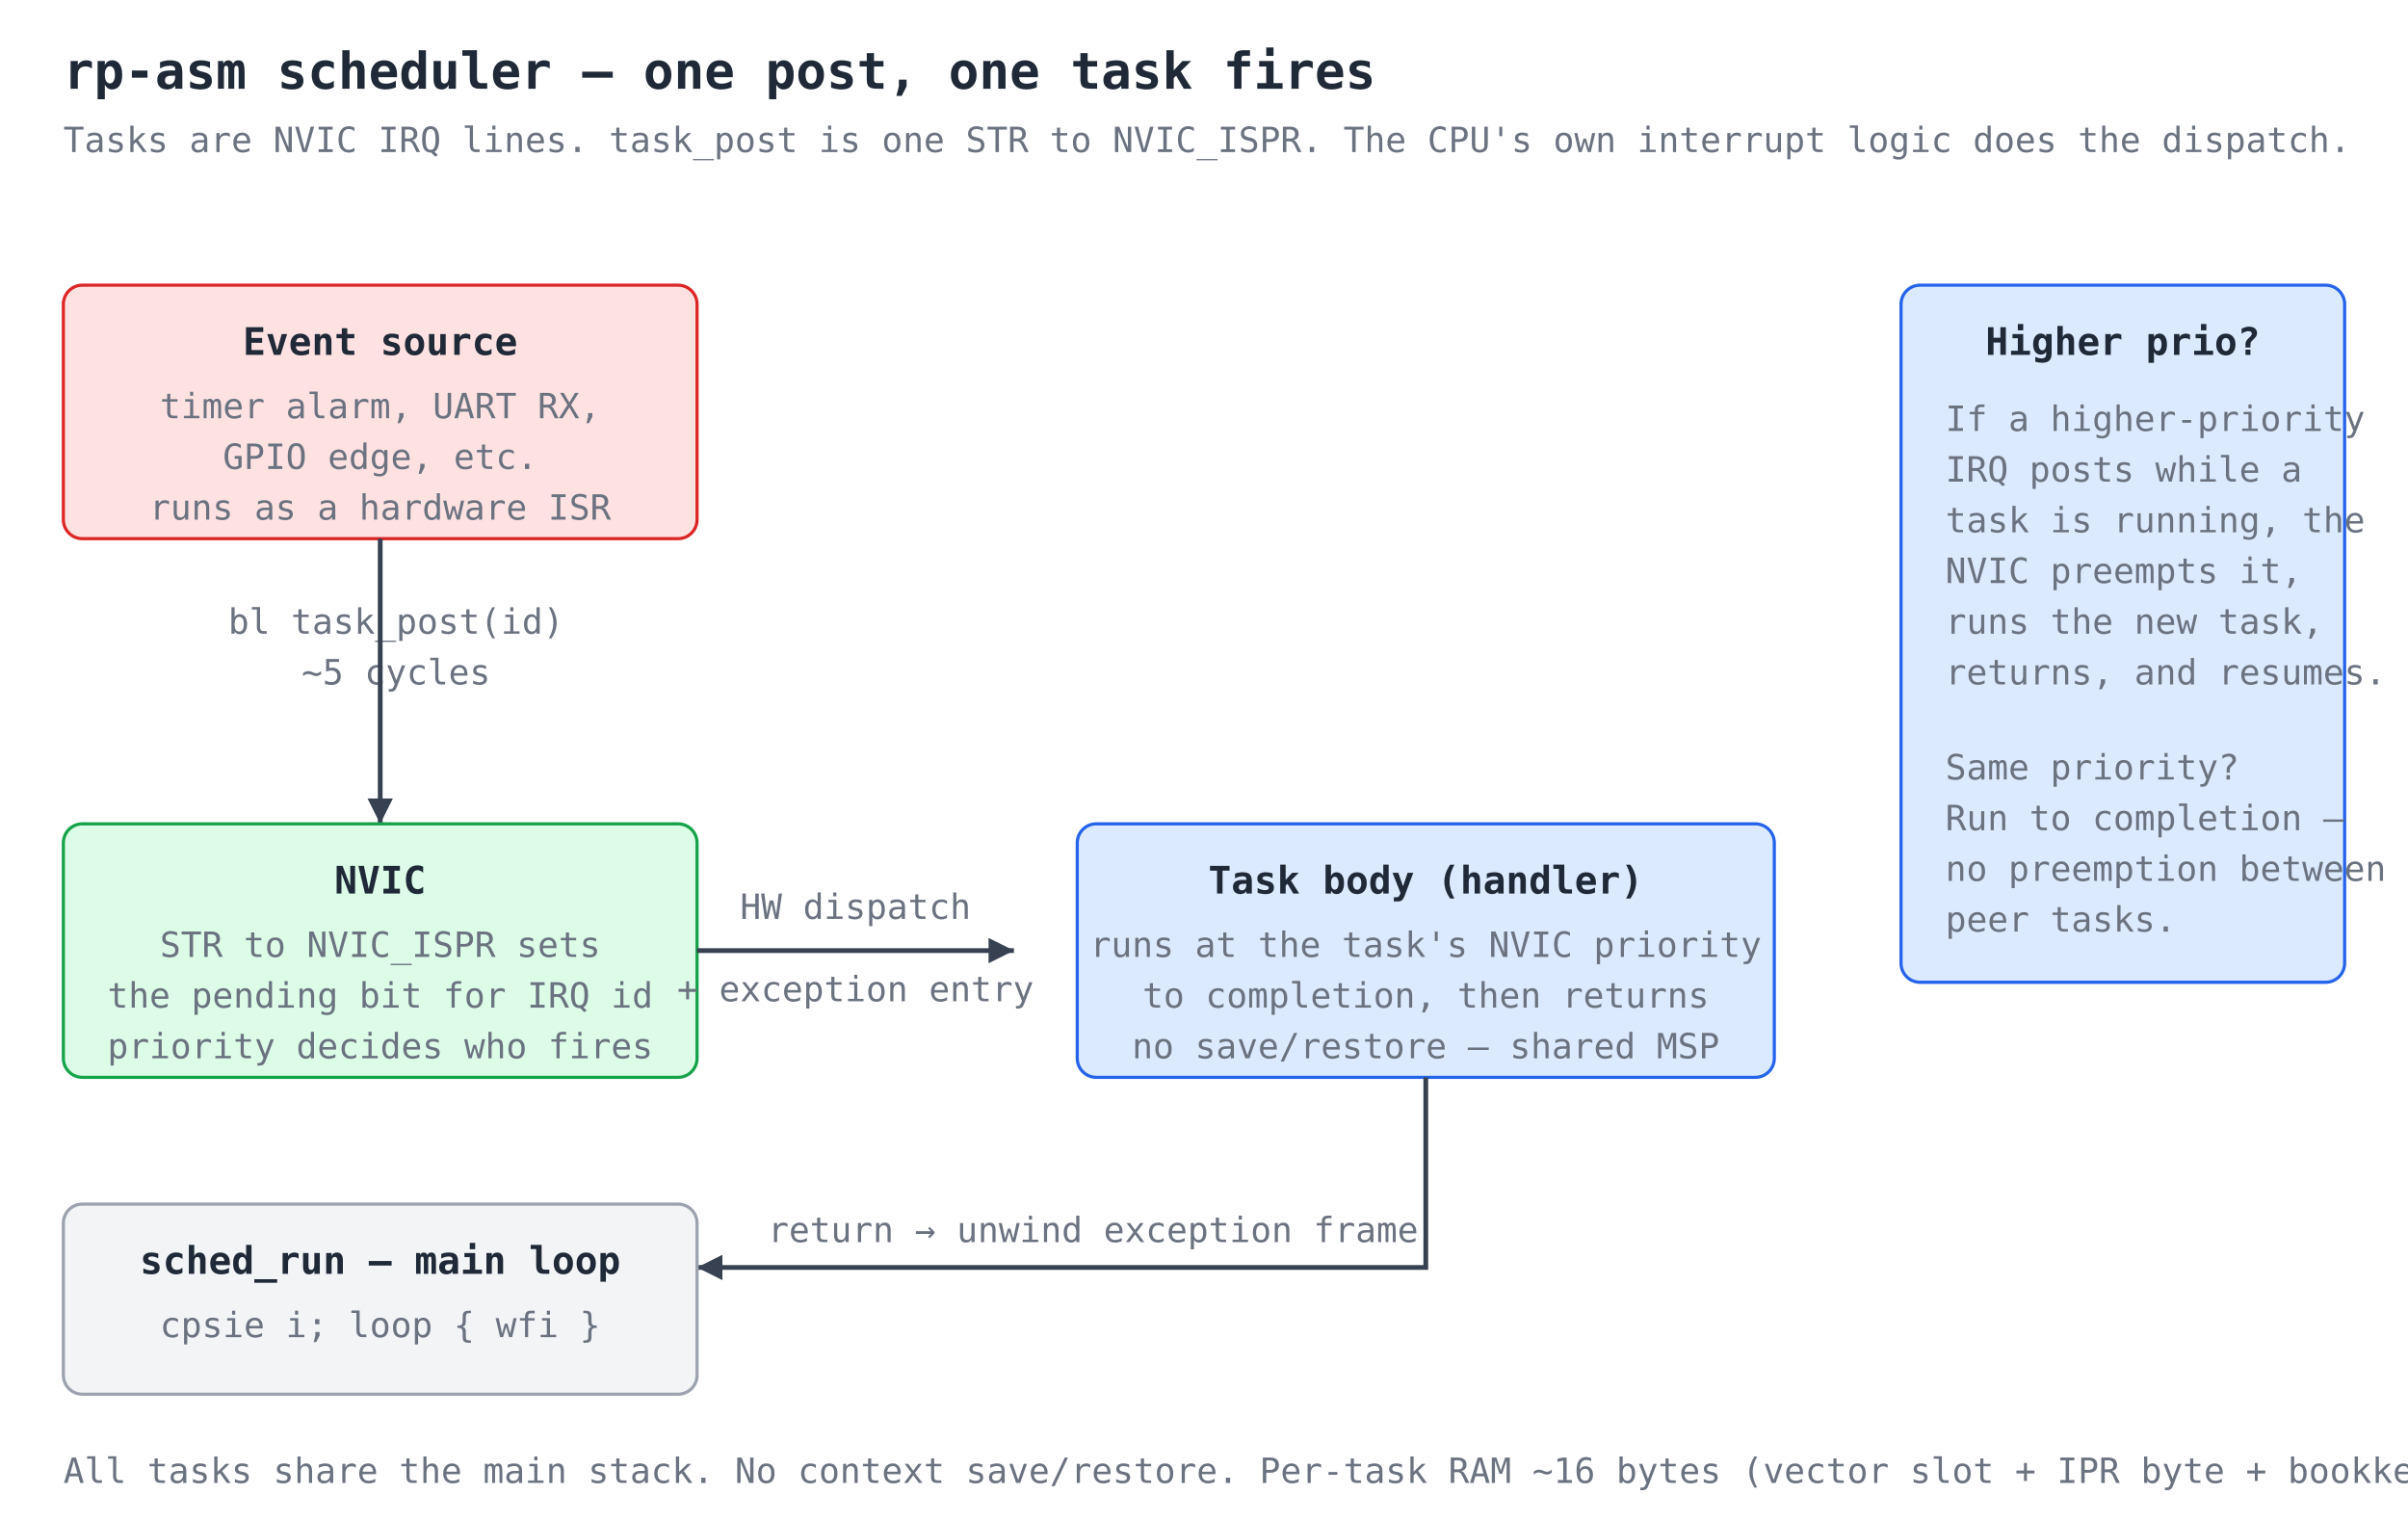
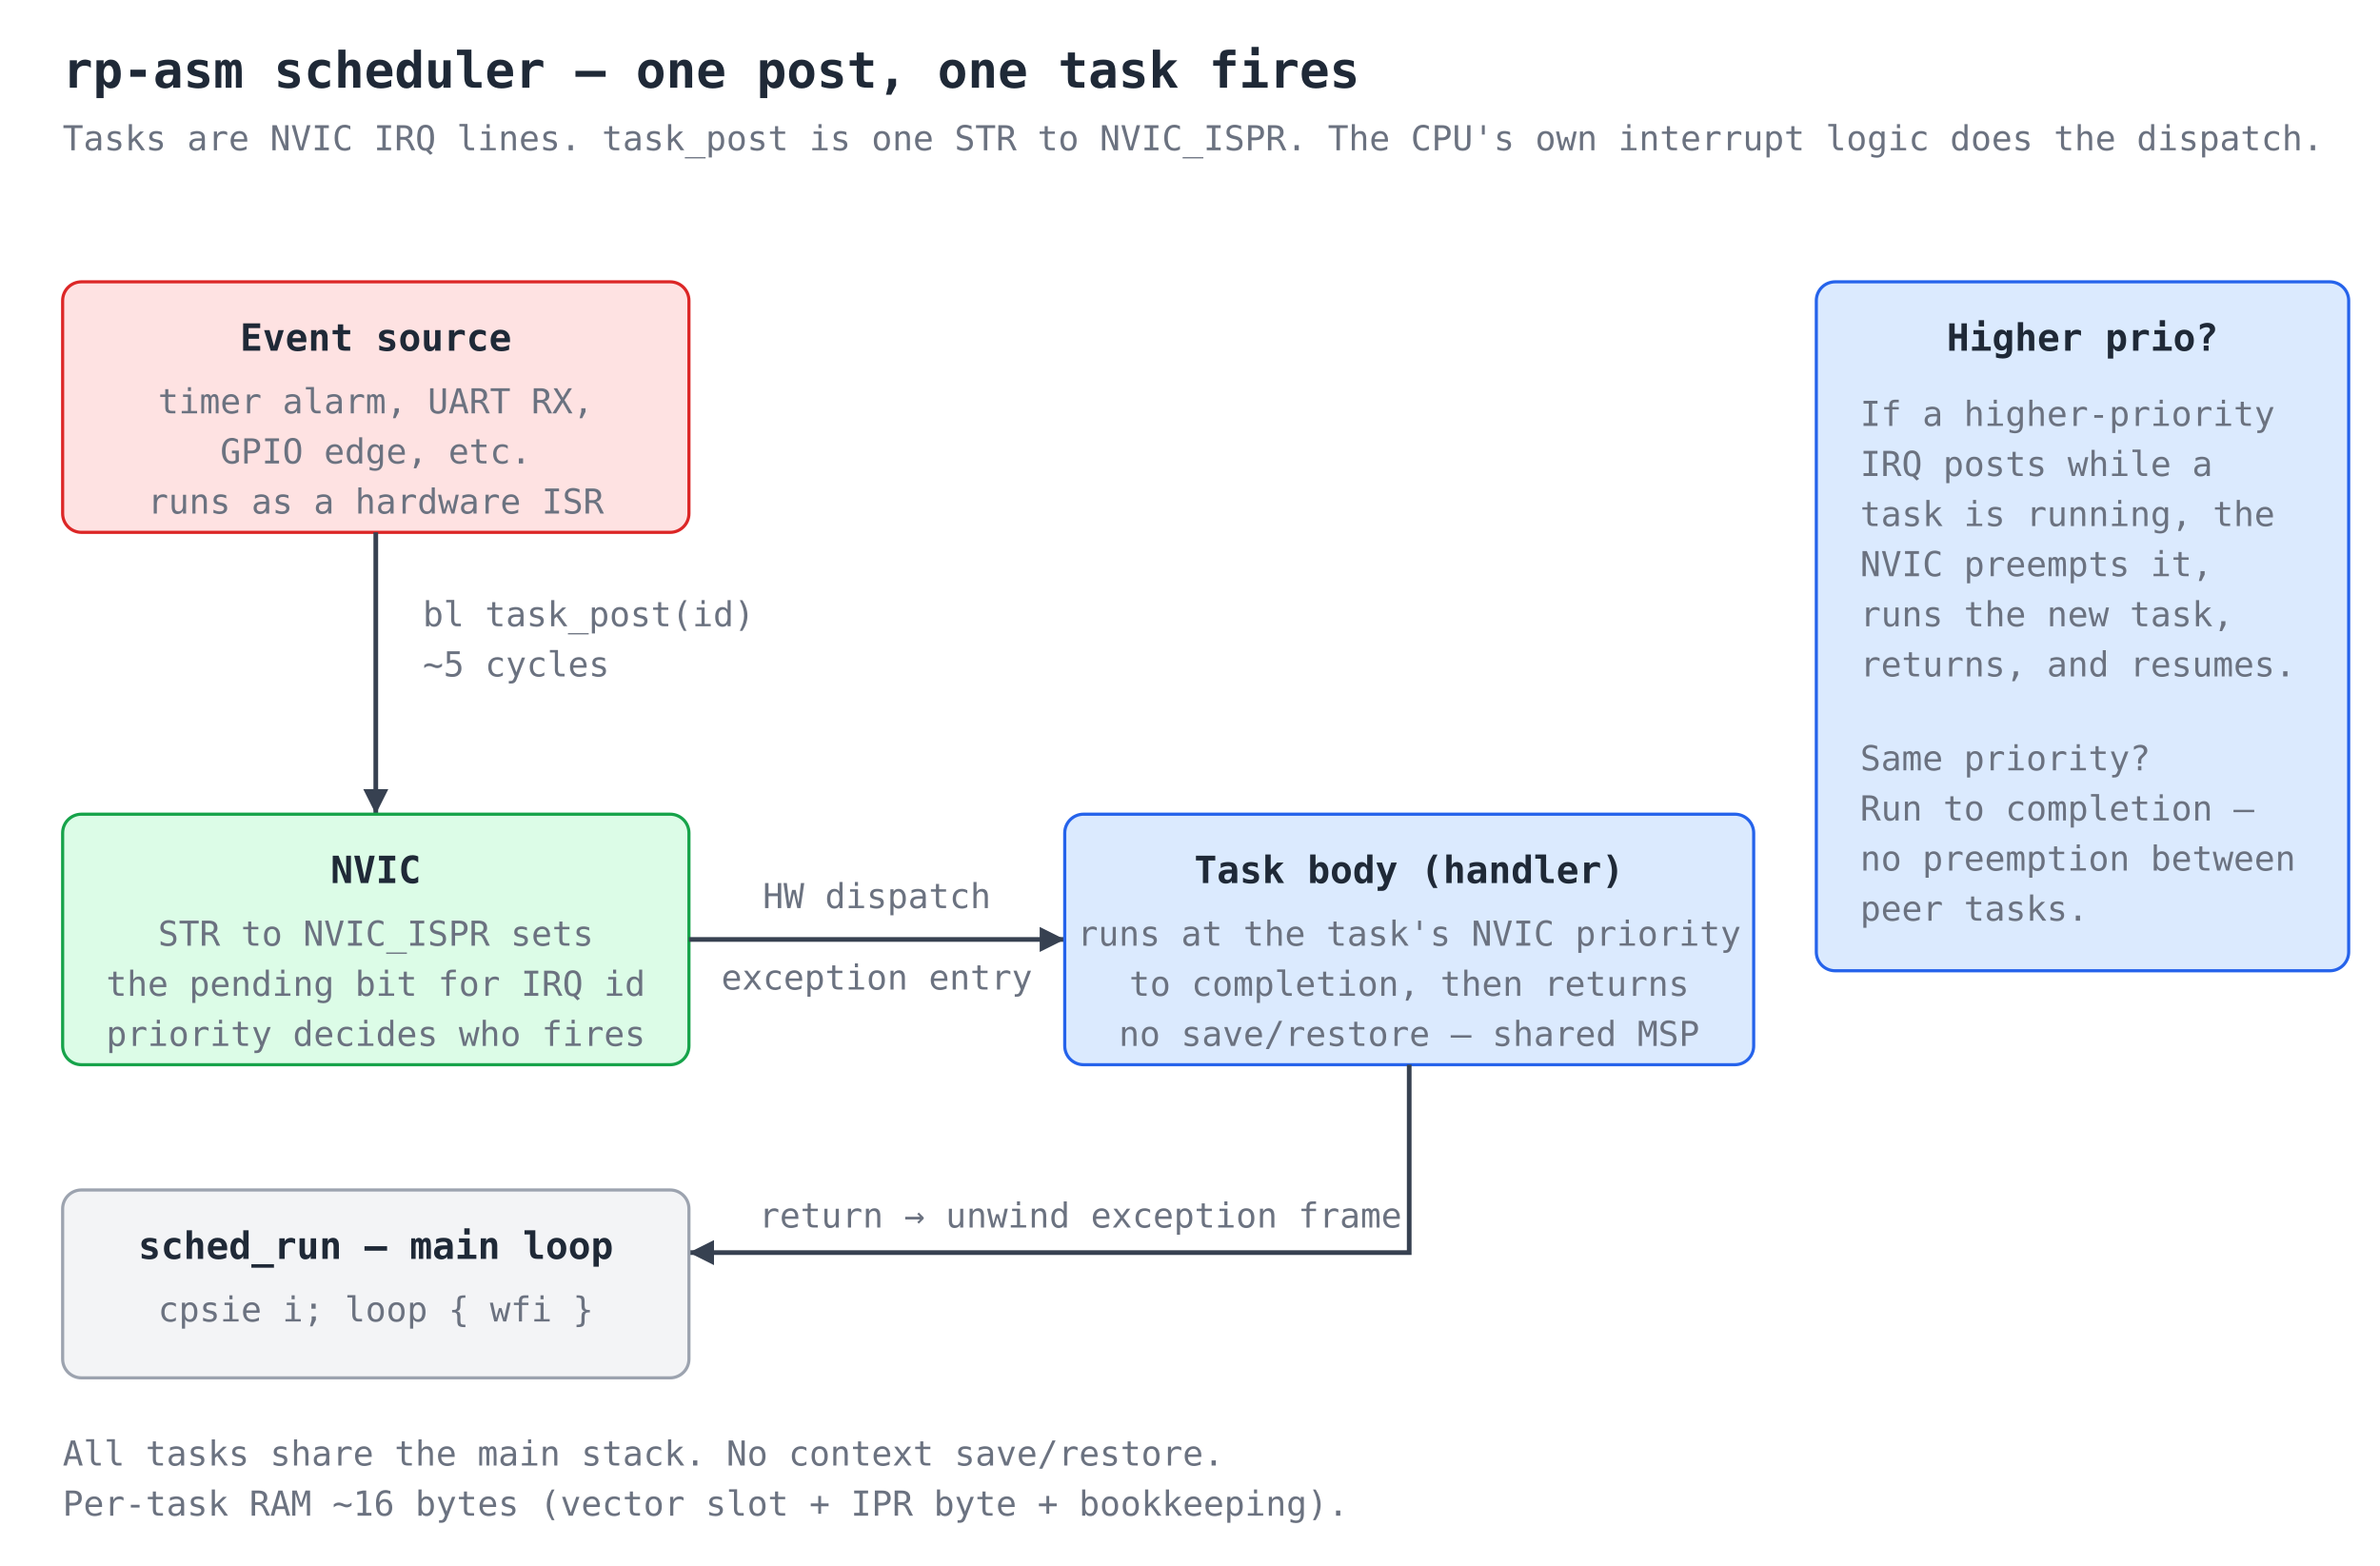
- <svg xmlns="http://www.w3.org/2000/svg" viewBox="0 0 760 480" font-family="ui-monospace, Menlo, Monaco, monospace" font-size="12">
+ <svg xmlns="http://www.w3.org/2000/svg" viewBox="0 0 760 500" font-family="ui-monospace, Menlo, Monaco, monospace" font-size="12">
  <style>
    text { fill: #1f2937; }
    .title { font-size: 16px; font-weight: bold; }
    .note  { font-size: 11px; fill: #6b7280; }
    .label { font-weight: bold; }
    .isr   { fill: #fee2e2; stroke: #dc2626; }
    .task  { fill: #dbeafe; stroke: #2563eb; }
    .nvic  { fill: #dcfce7; stroke: #16a34a; }
    .idle  { fill: #f3f4f6; stroke: #9ca3af; }
    .arrow { stroke: #374151; stroke-width: 1.5; fill: none; }
    @media (prefers-color-scheme: dark) {
      text { fill: #e5e7eb; }
      .note { fill: #9ca3af; }
      .isr  { fill: #7f1d1d; }
      .task { fill: #1e3a8a; }
      .nvic { fill: #14532d; }
      .idle { fill: #1f2937; }
    }
  </style>
  <text x="20" y="28" class="title">rp-asm scheduler — one post, one task fires</text>
  <text x="20" y="48" class="note">Tasks are NVIC IRQ lines. task_post is one STR to NVIC_ISPR. The CPU's own interrupt logic does the dispatch.</text>
  <g transform="translate(20,90)">
    <rect x="0" y="0" width="200" height="80" class="isr" rx="6" />
    <text x="100" y="22" text-anchor="middle" class="label">Event source</text>
    <text x="100" y="42" text-anchor="middle" class="note">timer alarm, UART RX,</text>
    <text x="100" y="58" text-anchor="middle" class="note">GPIO edge, etc.</text>
    <text x="100" y="74" text-anchor="middle" class="note">runs as a hardware ISR</text>
  </g>
-   <text x="125" y="200" text-anchor="middle" class="note">bl task_post(id)</text>
-   <text x="125" y="216" text-anchor="middle" class="note">~5 cycles</text>
  <path d="M120,170 L120,260" class="arrow" />
  <polygon points="120,260 116,252 124,252" fill="#374151" />
+   <text x="135" y="200" class="note">bl task_post(id)</text>
+   <text x="135" y="216" class="note">~5 cycles</text>
  <g transform="translate(20,260)">
    <rect x="0" y="0" width="200" height="80" class="nvic" rx="6" />
    <text x="100" y="22" text-anchor="middle" class="label">NVIC</text>
    <text x="100" y="42" text-anchor="middle" class="note">STR to NVIC_ISPR sets</text>
    <text x="100" y="58" text-anchor="middle" class="note">the pending bit for IRQ id</text>
    <text x="100" y="74" text-anchor="middle" class="note">priority decides who fires</text>
  </g>
-   <path d="M220,300 L320,300" class="arrow" />
-   <polygon points="320,300 312,296 312,304" fill="#374151" />
-   <text x="270" y="290" text-anchor="middle" class="note">HW dispatch</text>
-   <text x="270" y="316" text-anchor="middle" class="note">+ exception entry</text>
+   <path d="M220,300 L340,300" class="arrow" />
+   <polygon points="340,300 332,296 332,304" fill="#374151" />
+   <text x="280" y="290" text-anchor="middle" class="note">HW dispatch</text>
+   <text x="280" y="316" text-anchor="middle" class="note">exception entry</text>
  <g transform="translate(340,260)">
    <rect x="0" y="0" width="220" height="80" class="task" rx="6" />
    <text x="110" y="22" text-anchor="middle" class="label">Task body (handler)</text>
    <text x="110" y="42" text-anchor="middle" class="note">runs at the task's NVIC priority</text>
    <text x="110" y="58" text-anchor="middle" class="note">to completion, then returns</text>
    <text x="110" y="74" text-anchor="middle" class="note">no save/restore — shared MSP</text>
  </g>
  <path d="M450,340 L450,400 L220,400" class="arrow" />
  <polygon points="220,400 228,396 228,404" fill="#374151" />
  <text x="345" y="392" text-anchor="middle" class="note">return → unwind exception frame</text>
  <g transform="translate(20,380)">
    <rect x="0" y="0" width="200" height="60" class="idle" rx="6" />
    <text x="100" y="22" text-anchor="middle" class="label">sched_run — main loop</text>
    <text x="100" y="42" text-anchor="middle" class="note">cpsie i; loop { wfi }</text>
  </g>
-   <g transform="translate(600,90)">
-     <rect x="0" y="0" width="140" height="220" class="task" rx="6" />
-     <text x="70" y="22" text-anchor="middle" class="label">Higher prio?</text>
+   <g transform="translate(580,90)">
+     <rect x="0" y="0" width="170" height="220" class="task" rx="6" />
+     <text x="85" y="22" text-anchor="middle" class="label">Higher prio?</text>
    <text x="14" y="46" class="note">If a higher-priority</text>
    <text x="14" y="62" class="note">IRQ posts while a</text>
    <text x="14" y="78" class="note">task is running, the</text>
    <text x="14" y="94" class="note">NVIC preempts it,</text>
    <text x="14" y="110" class="note">runs the new task,</text>
    <text x="14" y="126" class="note">returns, and resumes.</text>
    <text x="14" y="156" class="note">Same priority?</text>
    <text x="14" y="172" class="note">Run to completion —</text>
    <text x="14" y="188" class="note">no preemption between</text>
    <text x="14" y="204" class="note">peer tasks.</text>
  </g>
-   <text x="20" y="468" class="note">All tasks share the main stack. No context save/restore. Per-task RAM ~16 bytes (vector slot + IPR byte + bookkeeping).</text>
+   <text x="20" y="468" class="note">All tasks share the main stack. No context save/restore.</text>
+   <text x="20" y="484" class="note">Per-task RAM ~16 bytes (vector slot + IPR byte + bookkeeping).</text>
</svg>
